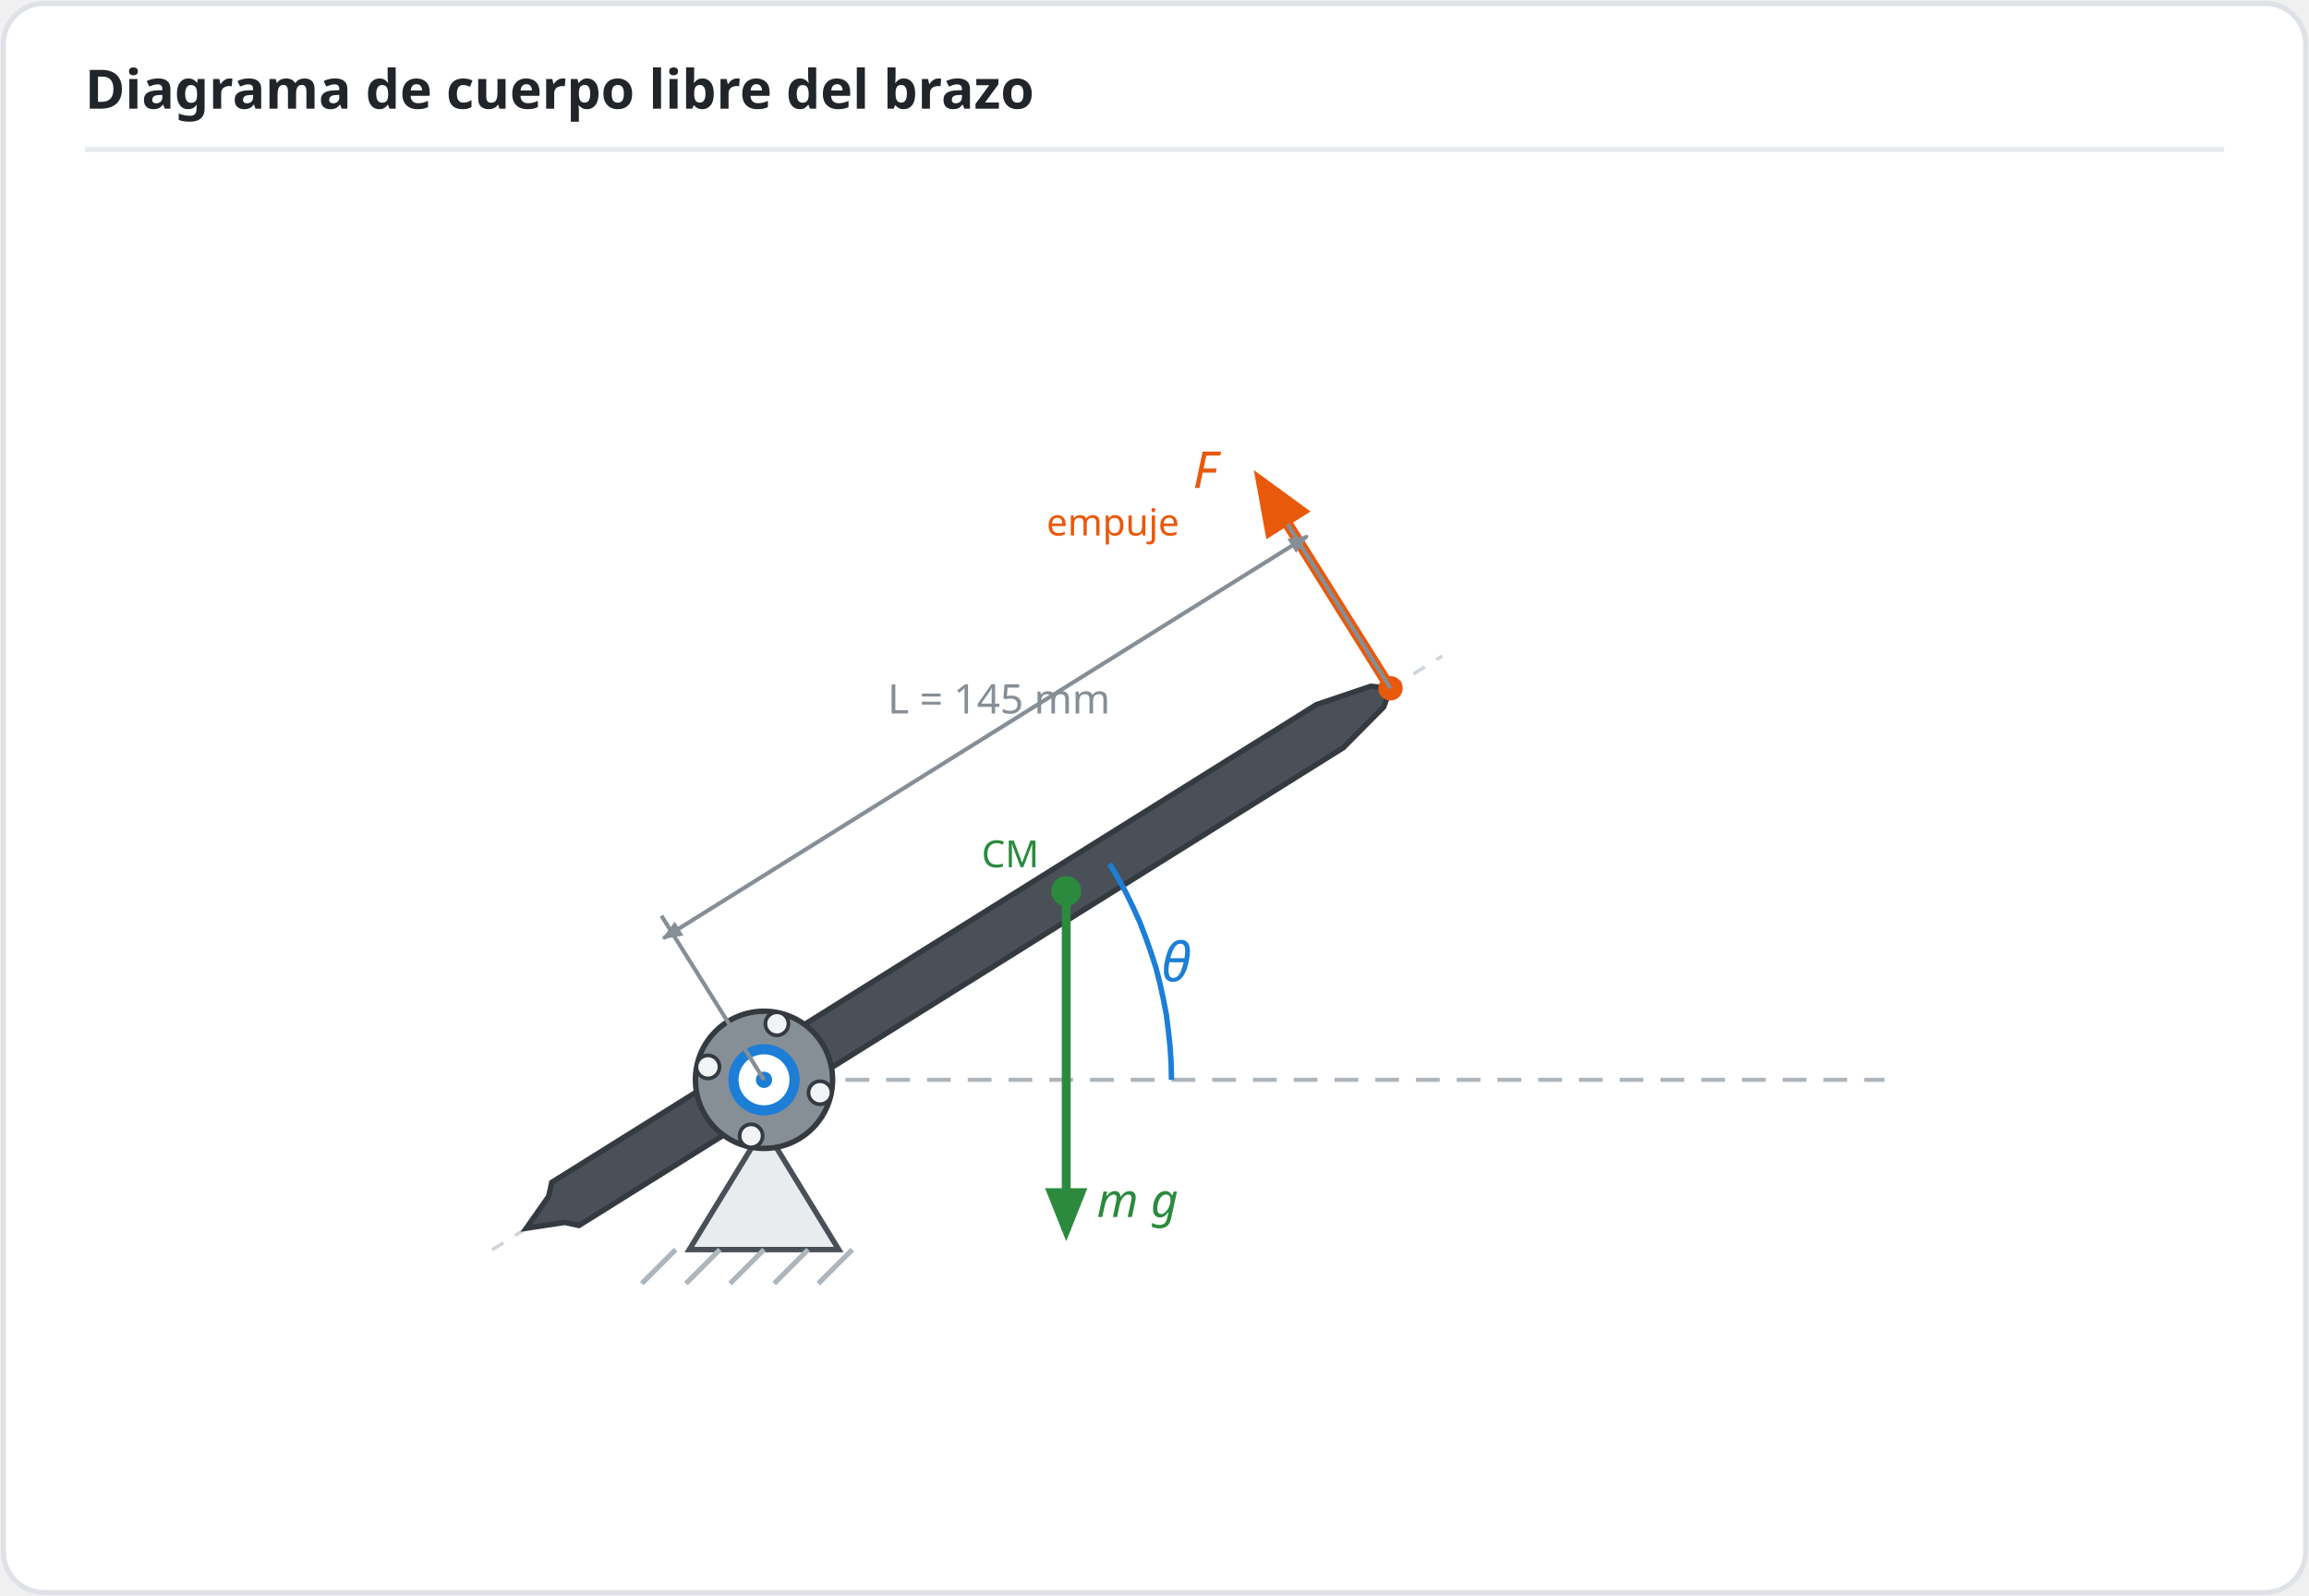
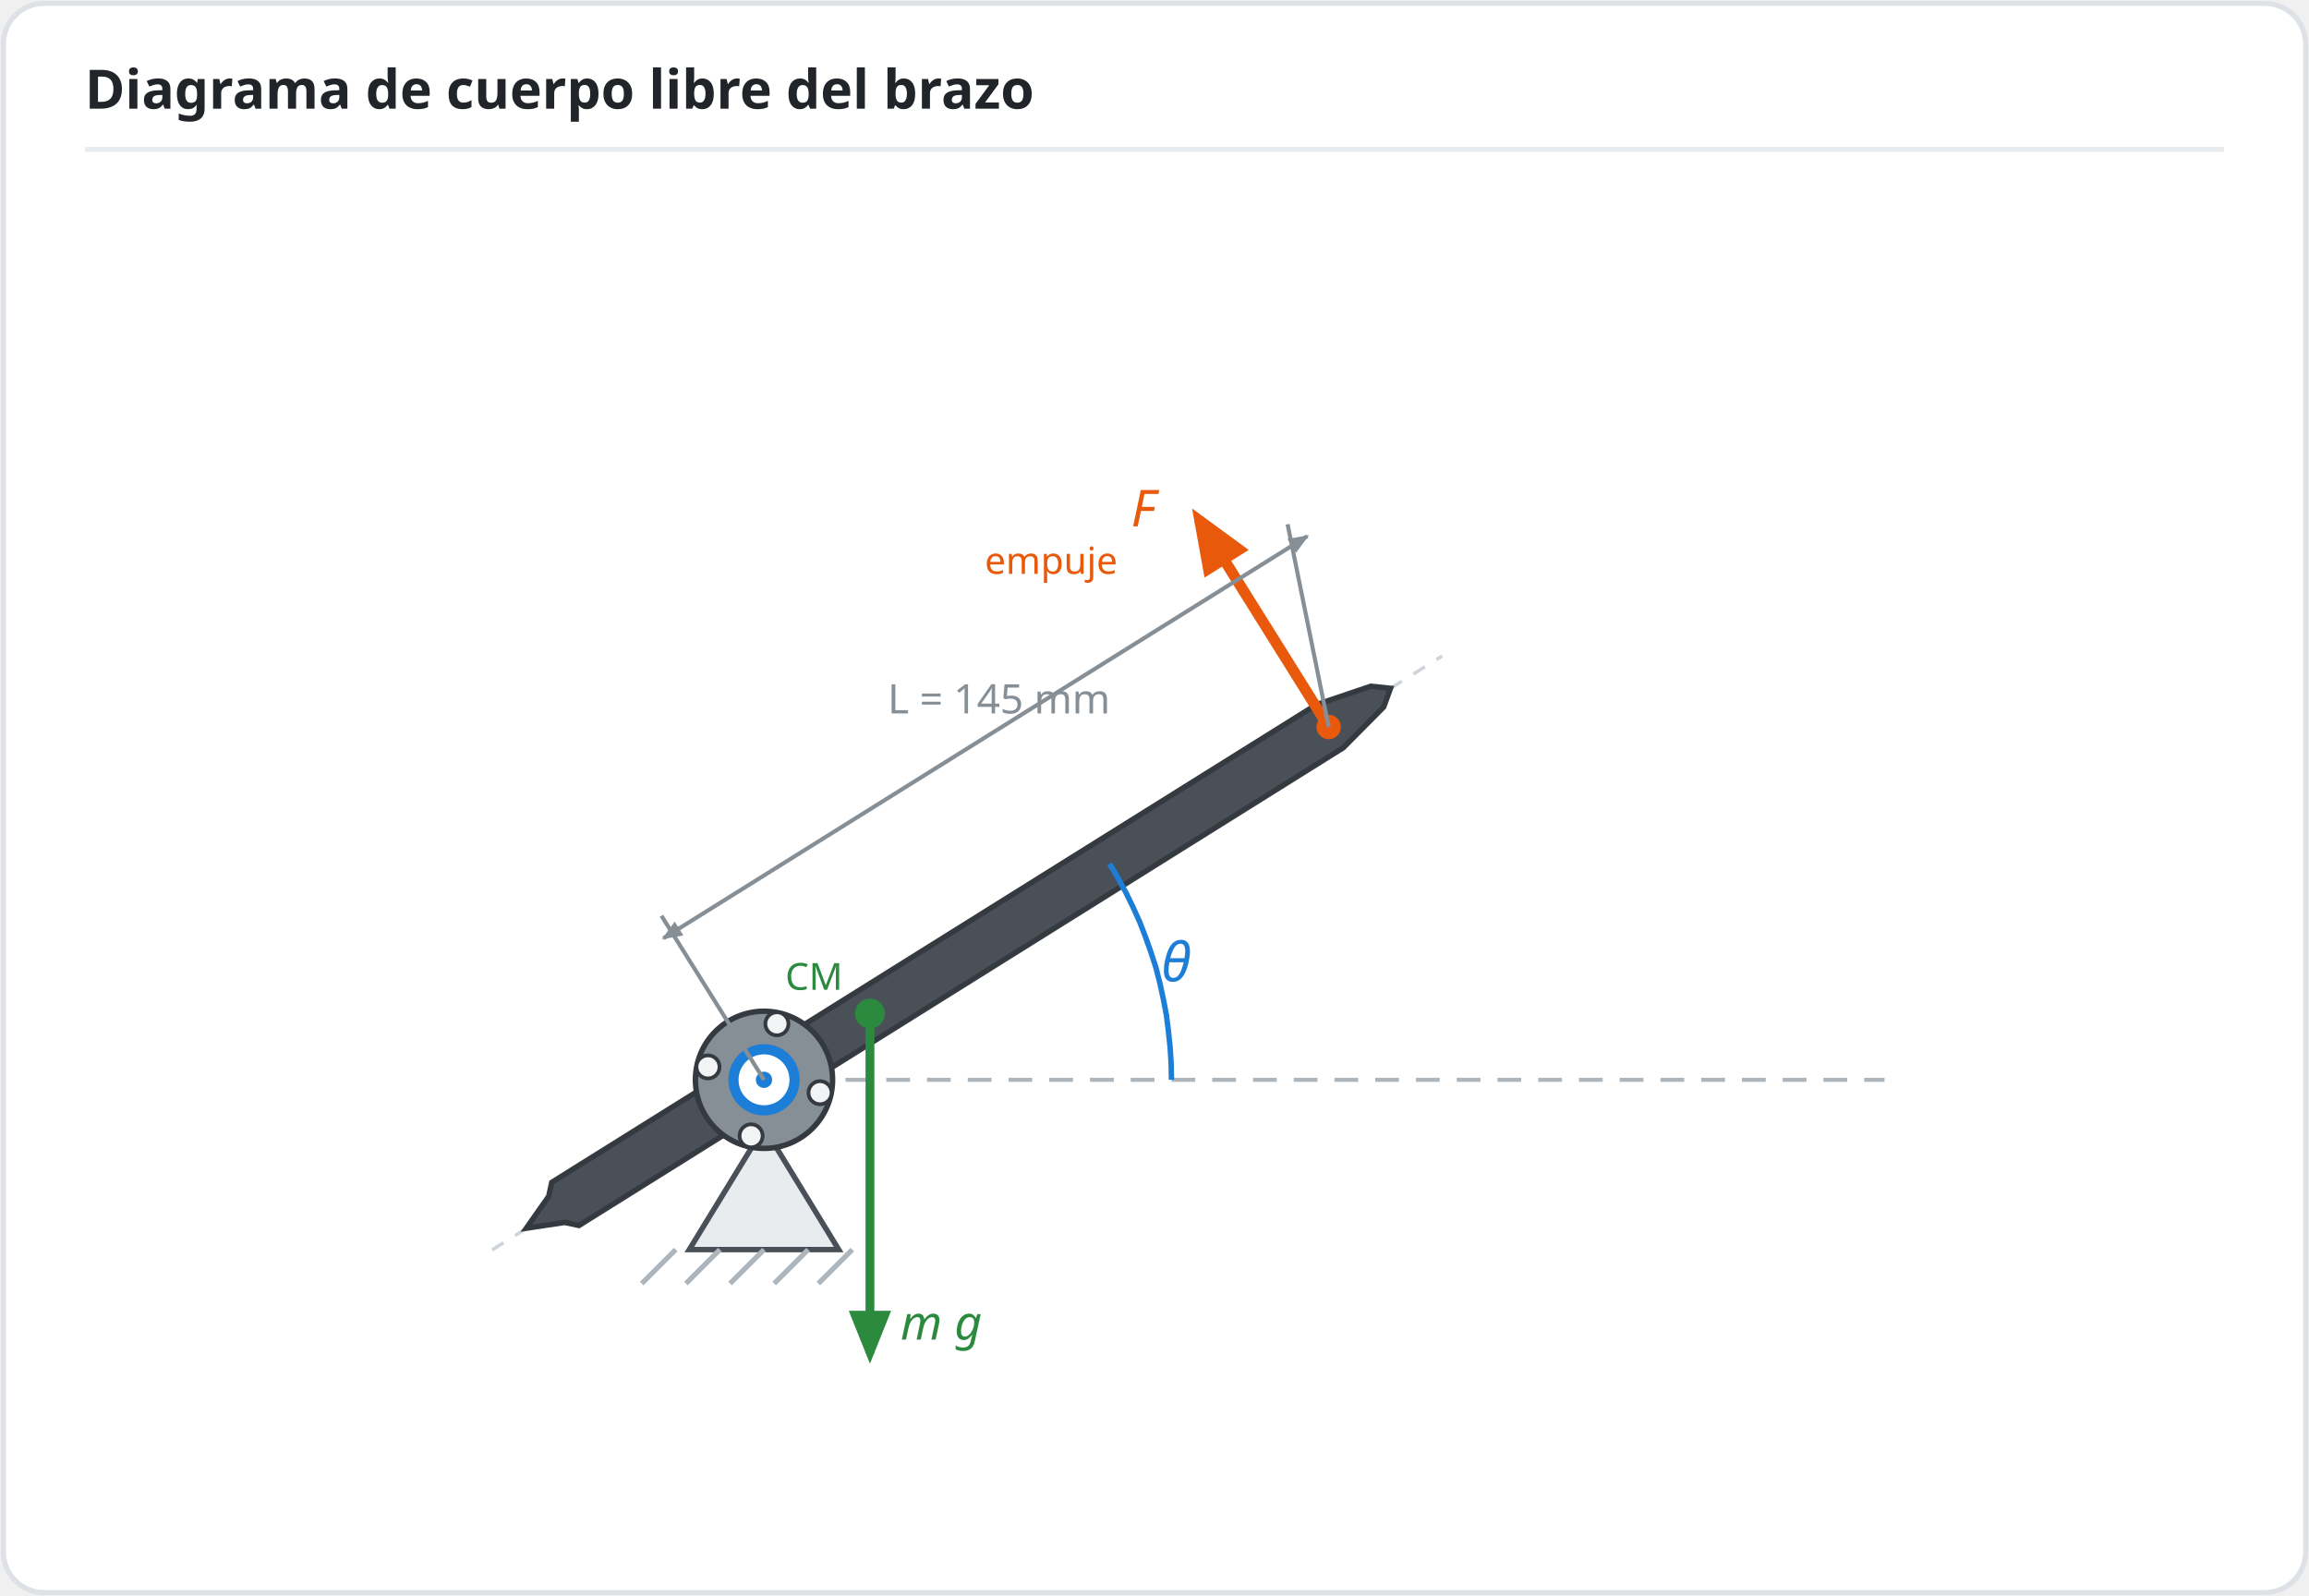
<svg xmlns="http://www.w3.org/2000/svg" viewBox="0 0 680 470" font-family="sans-serif" font-size="13">
  <defs>
    <marker id="ab" viewBox="0 0 10 10" refX="8" refY="5" markerWidth="6" markerHeight="6" orient="auto-start-reverse">
      <path d="M0,1 L10,5 L0,9 z" fill="#1c7ed6" />
    </marker>
    <marker id="ag" viewBox="0 0 10 10" refX="8" refY="5" markerWidth="6" markerHeight="6" orient="auto-start-reverse">
      <path d="M0,1 L10,5 L0,9 z" fill="#2b8a3e" />
    </marker>
    <marker id="ao" viewBox="0 0 10 10" refX="8" refY="5" markerWidth="6" markerHeight="6" orient="auto-start-reverse">
      <path d="M0,1 L10,5 L0,9 z" fill="#e8590c" />
    </marker>
    <marker id="agr" viewBox="0 0 10 10" refX="9" refY="5" markerWidth="5" markerHeight="5" orient="auto-start-reverse">
      <path d="M0,1 L10,5 L0,9 z" fill="#868e96" />
    </marker>
  </defs>
  <rect x="1" y="1" width="678" height="468" rx="12" fill="#ffffff" stroke="#dee2e6" stroke-width="1.5" />
  <text x="25" y="32" fill="#212529" font-size="16" font-weight="bold">Diagrama de cuerpo libre del brazo</text>
  <line x1="25" y1="44" x2="655" y2="44" stroke="#e9ecef" stroke-width="1.5" />
  <path d="M225,332 L203,368 L247,368 Z" fill="#e9ecef" stroke="#495057" stroke-width="1.6" />
  <g stroke="#adb5bd" stroke-width="1.5">
    <line x1="199" y1="368" x2="189" y2="378" />
    <line x1="212" y1="368" x2="202" y2="378" />
    <line x1="225" y1="368" x2="215" y2="378" />
    <line x1="238" y1="368" x2="228" y2="378" />
    <line x1="251" y1="368" x2="241" y2="378" />
  </g>
  <line x1="225" y1="318" x2="555" y2="318" stroke="#adb5bd" stroke-width="1.2" stroke-dasharray="7 5" />
  <line x1="144.9" y1="368.1" x2="424.7" y2="193.2" stroke="#ced4da" stroke-width="1" stroke-dasharray="4 4" />
  <polygon points="155.0,361.7 161.6,352.3 162.5,348.2 387.7,207.5 403.7,202.1 409.5,202.7 407.5,208.2 395.6,220.2 170.5,360.9 166.3,360.0" fill="#495057" stroke="#343a40" stroke-width="1.6" />
  <circle cx="225.0" cy="318.0" r="20.2" fill="#868e96" stroke="#343a40" stroke-width="1.6" />
  <circle cx="241.5" cy="321.8" r="3.4" fill="#f1f3f5" stroke="#343a40" stroke-width="1.1" />
  <circle cx="228.8" cy="301.5" r="3.4" fill="#f1f3f5" stroke="#343a40" stroke-width="1.1" />
  <circle cx="221.2" cy="334.5" r="3.4" fill="#f1f3f5" stroke="#343a40" stroke-width="1.1" />
  <circle cx="208.5" cy="314.2" r="3.4" fill="#f1f3f5" stroke="#343a40" stroke-width="1.1" />
  <circle cx="225.0" cy="318.0" r="9" fill="#ffffff" stroke="#1c7ed6" stroke-width="3" />
  <circle cx="225.0" cy="318.0" r="2.4" fill="#1c7ed6" />
  <polyline points="345.0,318.0 344.9,313.2 344.6,308.4 344.1,303.7 343.5,298.9 342.6,294.2 341.6,289.6 340.4,284.9 338.9,280.3 337.3,275.8 335.6,271.4 333.6,267.0 331.5,262.7 329.2,258.5 326.8,254.4" fill="none" stroke="#1c7ed6" stroke-width="1.6" />
  <text x="342" y="289" fill="#1c7ed6" font-size="16" font-style="italic">θ</text>
-   <circle cx="314.0" cy="262.4" r="4.4" fill="#2b8a3e" />
-   <line x1="314.0" y1="266.4" x2="314.0" y2="362.4" stroke="#2b8a3e" stroke-width="2.6" marker-end="url(#ag)" />
-   <text x="323.0" y="358.4" fill="#2b8a3e" font-size="14" font-style="italic">m g</text>
-   <text x="306.0" y="255.4" fill="#2b8a3e" font-size="11" text-anchor="end">CM</text>
-   <line x1="409.5" y1="202.7" x2="371.3" y2="141.7" stroke="#e8590c" stroke-width="3.2" marker-end="url(#ao)" />
-   <text x="351.3" y="143.7" fill="#e8590c" font-size="15" font-style="italic">F</text>
-   <text x="347.3" y="157.7" fill="#e8590c" font-size="11" text-anchor="end">empuje</text>
-   <circle cx="409.5" cy="202.7" r="3.6" fill="#e8590c" />
+   <circle cx="256.2" cy="298.5" r="4.4" fill="#2b8a3e" />
+   <line x1="256.2" y1="302.5" x2="256.2" y2="398.5" stroke="#2b8a3e" stroke-width="2.6" marker-end="url(#ag)" />
+   <text x="265.2" y="394.5" fill="#2b8a3e" font-size="14" font-style="italic">m g</text>
+   <text x="248.2" y="291.5" fill="#2b8a3e" font-size="11" text-anchor="end">CM</text>
+   <line x1="391.3" y1="214.1" x2="353.1" y2="153.0" stroke="#e8590c" stroke-width="3.2" marker-end="url(#ao)" />
+   <text x="333.1" y="155.0" fill="#e8590c" font-size="15" font-style="italic">F</text>
+   <text x="329.1" y="169.0" fill="#e8590c" font-size="11" text-anchor="end">empuje</text>
+   <circle cx="391.3" cy="214.1" r="3.6" fill="#e8590c" />
  <g stroke="#868e96" stroke-width="1.2">
    <line x1="195.4" y1="276.3" x2="385.0" y2="157.9" marker-start="url(#agr)" marker-end="url(#agr)" />
    <line x1="225.0" y1="318.0" x2="194.8" y2="269.7" />
-     <line x1="409.5" y1="202.7" x2="379.2" y2="154.4" />
+     <line x1="391.3" y1="214.1" x2="379.2" y2="154.4" />
  </g>
  <text x="294.2" y="210.1" fill="#868e96" font-size="12" text-anchor="middle">L = 145 mm</text>
</svg>
